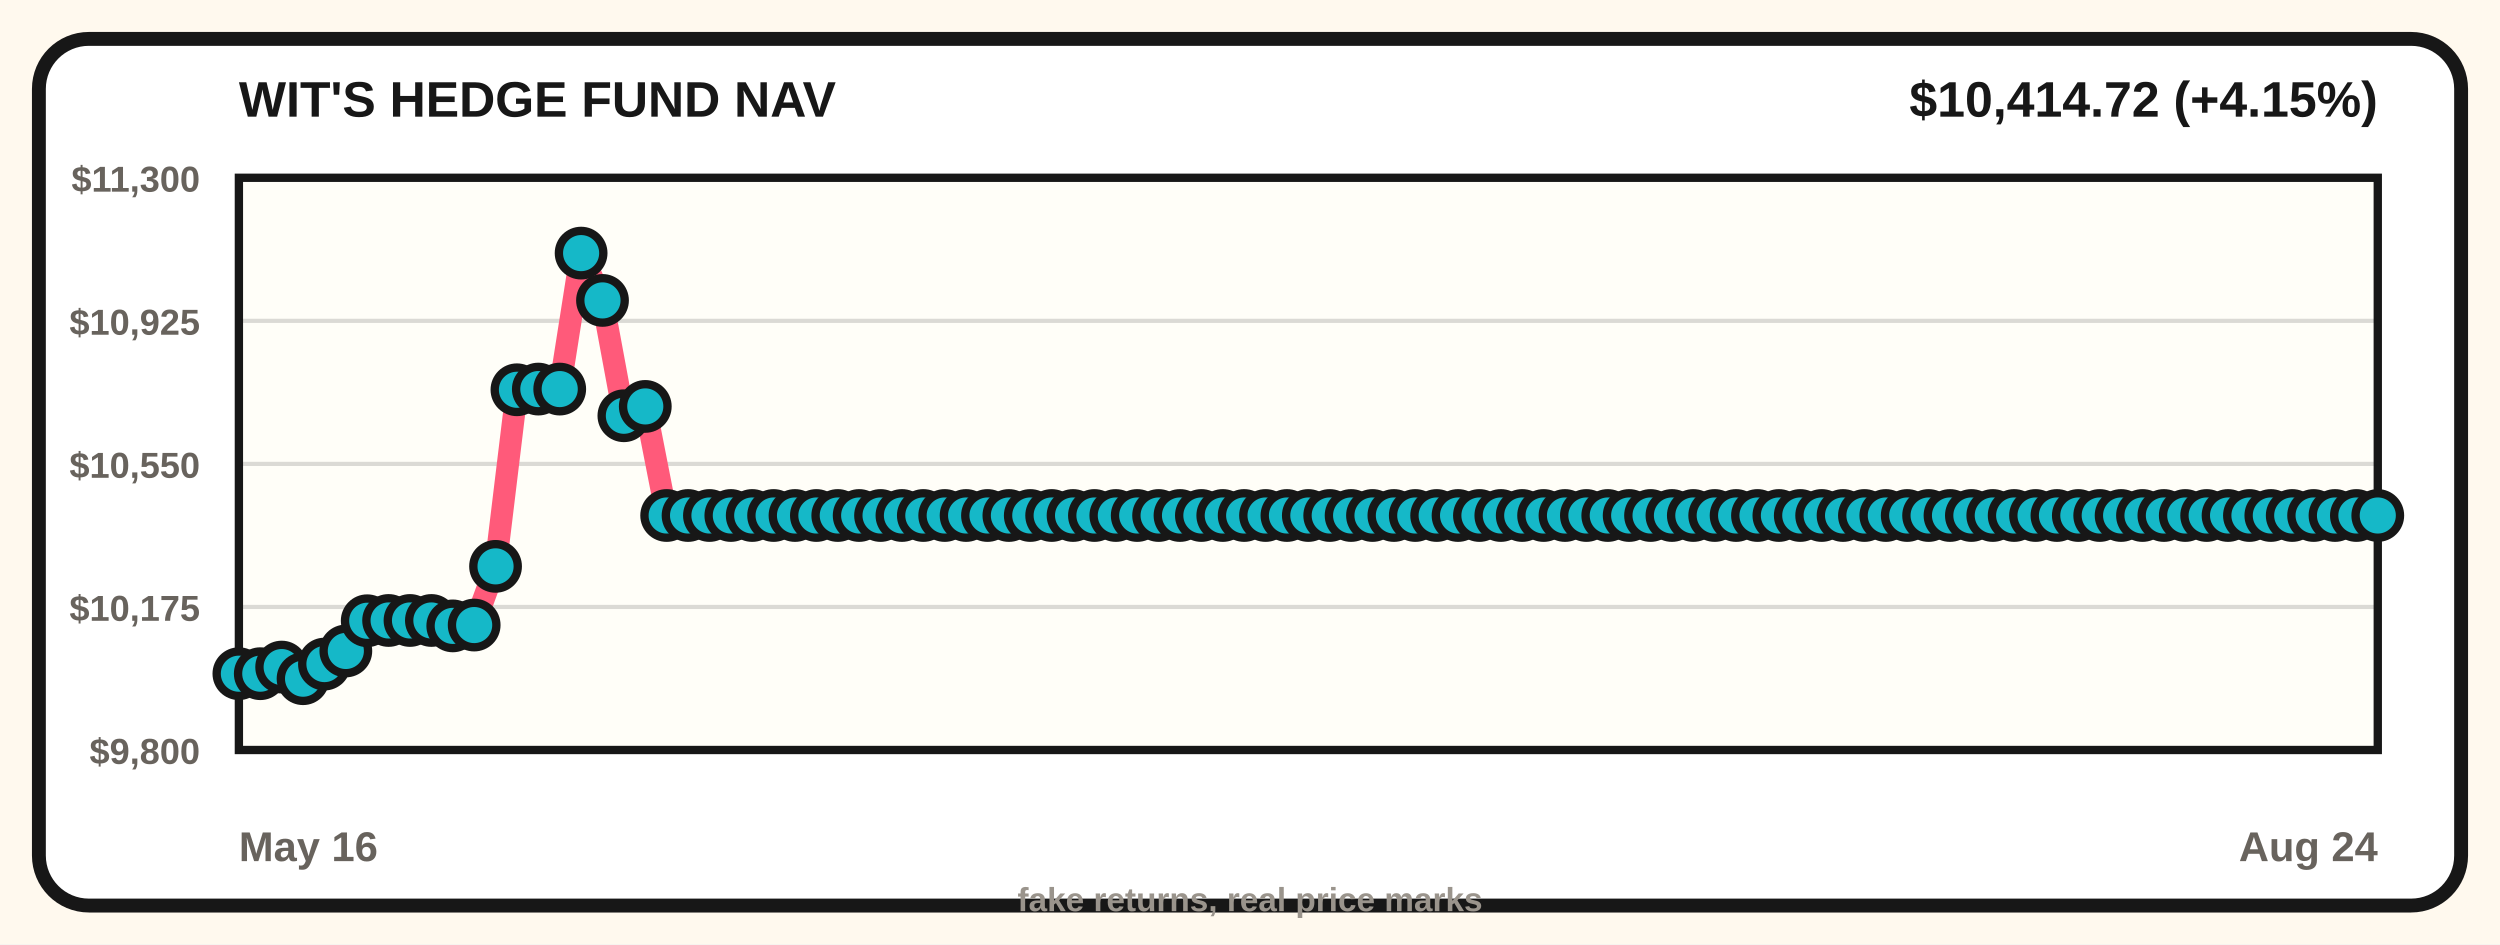
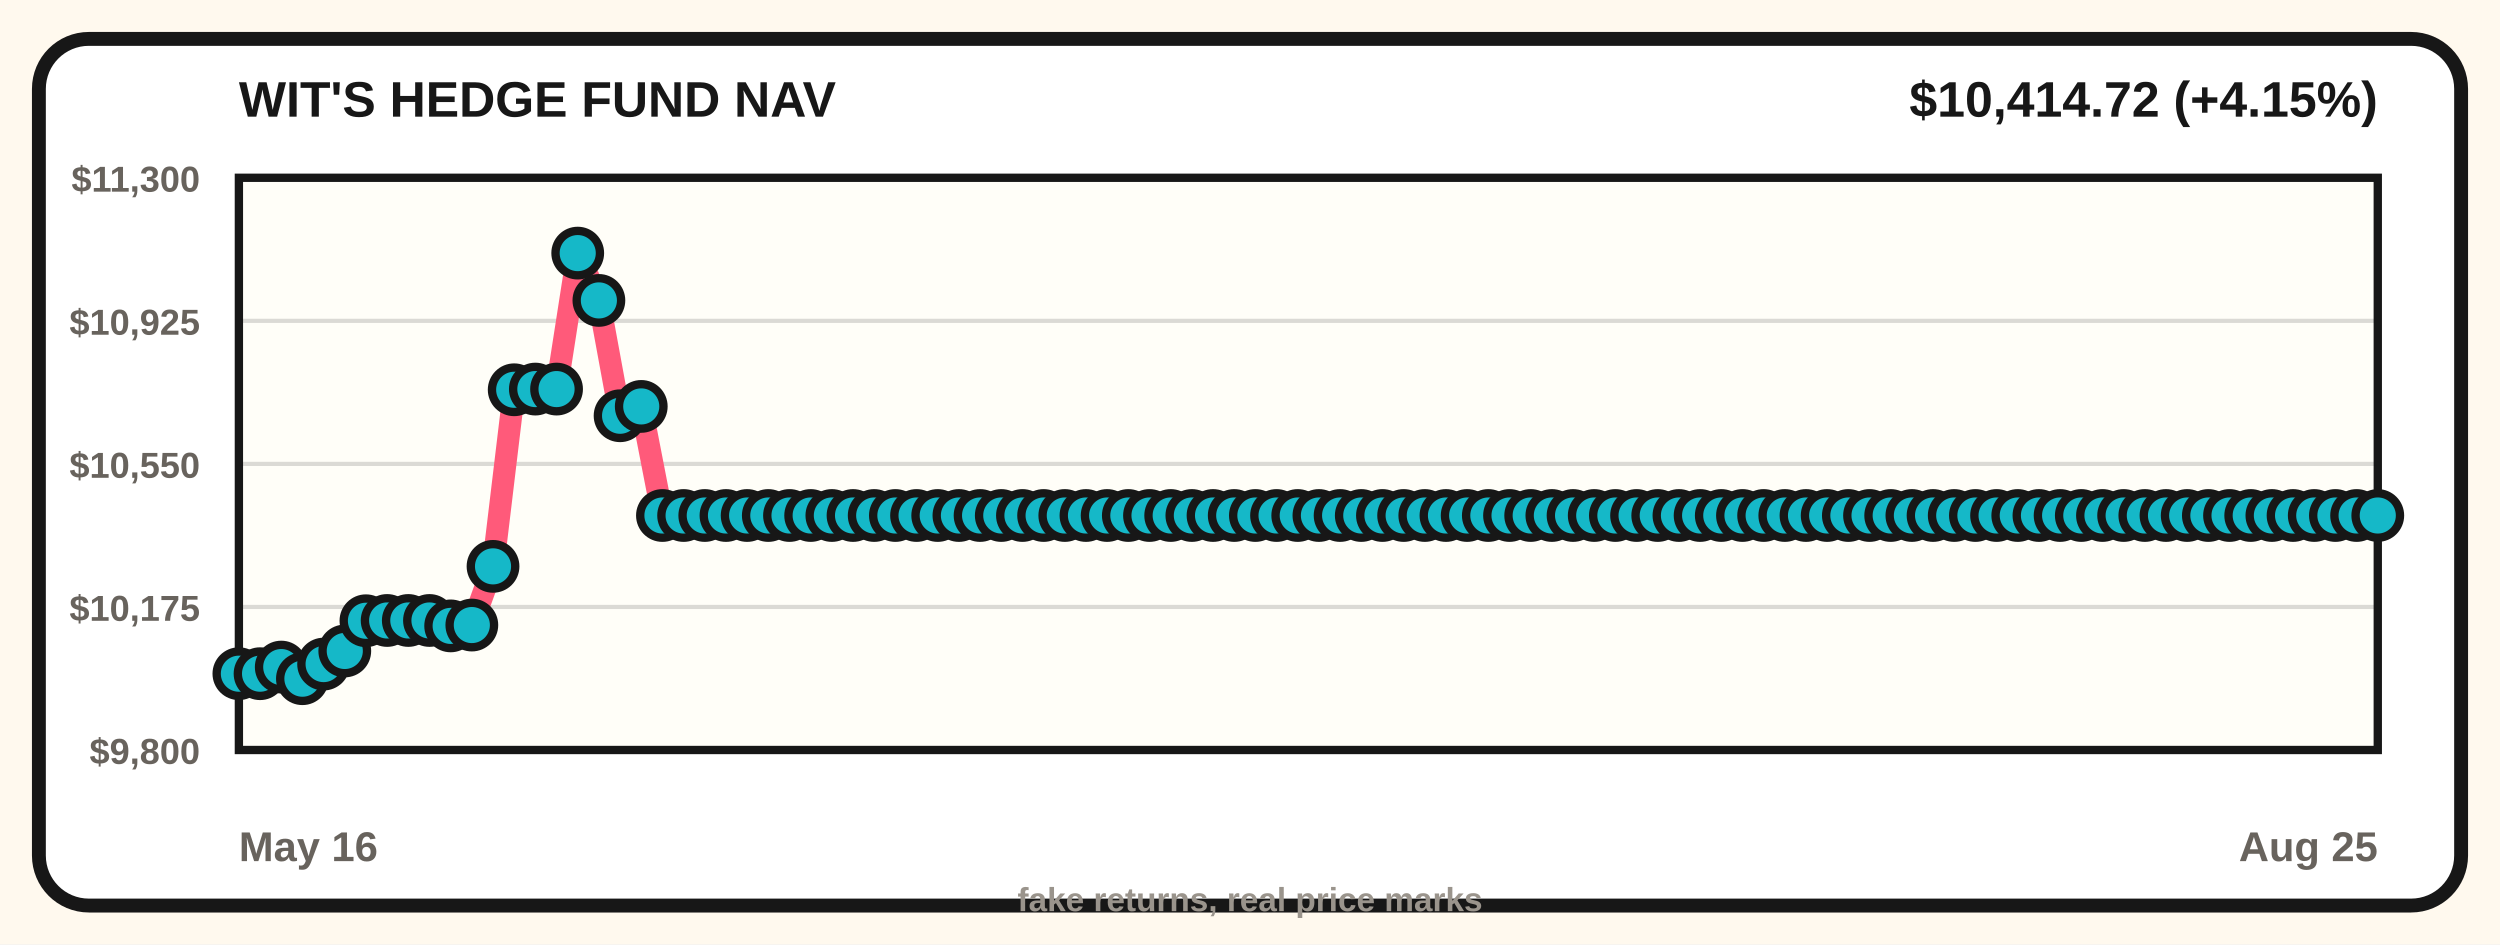
<svg xmlns="http://www.w3.org/2000/svg" width="900" height="340" viewBox="0 0 900 340" role="img" aria-label="Wit's Hedge Fund fake NAV chart">
  <rect width="900" height="340" fill="#fff9ee" />
  <rect x="14" y="14" width="872" height="312" rx="18" fill="#ffffff" stroke="#171717" stroke-width="5" />
  <rect x="86" y="64" width="770" height="206" fill="#fffef8" stroke="#171717" stroke-width="3" />
  <line x1="86" y1="270" x2="856" y2="270" stroke="#171717" stroke-width="1.5" opacity="0.16" />
  <text x="72" y="275" text-anchor="end" font-family="Arial, sans-serif" font-size="13" font-weight="800" fill="#68635d">$9,800</text>
  <line x1="86" y1="218.5" x2="856" y2="218.5" stroke="#171717" stroke-width="1.5" opacity="0.16" />
  <text x="72" y="223.5" text-anchor="end" font-family="Arial, sans-serif" font-size="13" font-weight="800" fill="#68635d">$10,175</text>
  <line x1="86" y1="167" x2="856" y2="167" stroke="#171717" stroke-width="1.5" opacity="0.16" />
  <text x="72" y="172" text-anchor="end" font-family="Arial, sans-serif" font-size="13" font-weight="800" fill="#68635d">$10,550</text>
  <line x1="86" y1="115.5" x2="856" y2="115.5" stroke="#171717" stroke-width="1.5" opacity="0.16" />
  <text x="72" y="120.5" text-anchor="end" font-family="Arial, sans-serif" font-size="13" font-weight="800" fill="#68635d">$10,925</text>
  <line x1="86" y1="64" x2="856" y2="64" stroke="#171717" stroke-width="1.5" opacity="0.16" />
  <text x="72" y="69" text-anchor="end" font-family="Arial, sans-serif" font-size="13" font-weight="800" fill="#68635d">$11,300</text>
-   <polyline points="86,242.53 93.7,242.53 101.4,240.15 109.1,244.33 116.8,239.07 124.5,234.35 132.2,223.47 139.9,223.37 147.6,223.37 155.3,223.37 163,225.32 170.7,225.02 178.4,203.89 186.1,140.32 193.8,140.07 201.5,140.07 209.2,91.12 216.9,108.15 224.6,149.67 232.3,146.31 240,185.58 247.7,185.58 255.4,185.58 263.1,185.58 270.8,185.58 278.5,185.58 286.2,185.58 293.9,185.58 301.6,185.58 309.3,185.58 317,185.58 324.7,185.58 332.4,185.58 340.1,185.58 347.8,185.58 355.5,185.58 363.2,185.58 370.9,185.58 378.6,185.58 386.3,185.58 394,185.58 401.7,185.58 409.4,185.58 417.1,185.58 424.8,185.58 432.5,185.58 440.2,185.58 447.9,185.58 455.6,185.58 463.3,185.58 471,185.58 478.7,185.58 486.4,185.58 494.1,185.58 501.8,185.58 509.5,185.58 517.2,185.58 524.9,185.58 532.6,185.58 540.3,185.58 548,185.58 555.7,185.58 563.4,185.58 571.1,185.58 578.8,185.58 586.5,185.58 594.2,185.58 601.9,185.58 609.6,185.58 617.3,185.58 625,185.58 632.7,185.58 640.4,185.58 648.1,185.58 655.8,185.58 663.5,185.58 671.2,185.58 678.9,185.58 686.6,185.58 694.3,185.58 702,185.58 709.7,185.58 717.4,185.58 725.1,185.58 732.8,185.58 740.5,185.58 748.2,185.58 755.9,185.58 763.6,185.58 771.3,185.58 779,185.58 786.7,185.58 794.4,185.58 802.1,185.58 809.8,185.58 817.5,185.58 825.2,185.58 832.9,185.58 840.6,185.58 848.3,185.58 856,185.58" fill="none" stroke="#ff5a7a" stroke-width="8" stroke-linecap="round" stroke-linejoin="round" />
+   <polyline points="86,242.53 93.62,242.53 101.25,240.15 108.87,244.33 116.5,239.07 124.12,234.35 131.74,223.47 139.37,223.37 146.99,223.37 154.61,223.37 162.24,225.32 169.86,225.02 177.49,203.89 185.11,140.32 192.73,140.07 200.36,140.07 207.98,91.12 215.6,108.15 223.23,149.67 230.85,146.31 238.48,185.58 246.1,185.58 253.72,185.58 261.35,185.58 268.97,185.58 276.59,185.58 284.22,185.58 291.84,185.58 299.47,185.58 307.09,185.58 314.71,185.58 322.34,185.58 329.96,185.58 337.58,185.58 345.21,185.58 352.83,185.58 360.46,185.58 368.08,185.58 375.7,185.58 383.33,185.58 390.95,185.58 398.57,185.58 406.2,185.58 413.82,185.58 421.45,185.58 429.07,185.58 436.69,185.58 444.32,185.58 451.94,185.58 459.56,185.58 467.19,185.58 474.81,185.58 482.44,185.58 490.06,185.58 497.68,185.58 505.31,185.58 512.93,185.58 520.55,185.58 528.18,185.58 535.8,185.58 543.43,185.58 551.05,185.58 558.67,185.58 566.3,185.58 573.92,185.58 581.54,185.58 589.17,185.58 596.79,185.58 604.42,185.58 612.04,185.58 619.66,185.58 627.29,185.58 634.91,185.58 642.53,185.58 650.16,185.58 657.78,185.58 665.41,185.58 673.03,185.58 680.65,185.58 688.28,185.58 695.9,185.58 703.52,185.58 711.15,185.58 718.77,185.58 726.4,185.58 734.02,185.58 741.64,185.58 749.27,185.58 756.89,185.58 764.51,185.58 772.14,185.58 779.76,185.58 787.39,185.58 795.01,185.58 802.63,185.58 810.26,185.58 817.88,185.58 825.5,185.58 833.13,185.58 840.75,185.58 848.38,185.58 856,185.58" fill="none" stroke="#ff5a7a" stroke-width="8" stroke-linecap="round" stroke-linejoin="round" />
  <circle cx="86" cy="242.53" r="8" fill="#15b8c8" stroke="#171717" stroke-width="3" />
-   <circle cx="93.7" cy="242.53" r="8" fill="#15b8c8" stroke="#171717" stroke-width="3" />
-   <circle cx="101.4" cy="240.15" r="8" fill="#15b8c8" stroke="#171717" stroke-width="3" />
-   <circle cx="109.1" cy="244.33" r="8" fill="#15b8c8" stroke="#171717" stroke-width="3" />
-   <circle cx="116.8" cy="239.07" r="8" fill="#15b8c8" stroke="#171717" stroke-width="3" />
-   <circle cx="124.5" cy="234.35" r="8" fill="#15b8c8" stroke="#171717" stroke-width="3" />
-   <circle cx="132.2" cy="223.47" r="8" fill="#15b8c8" stroke="#171717" stroke-width="3" />
-   <circle cx="139.9" cy="223.37" r="8" fill="#15b8c8" stroke="#171717" stroke-width="3" />
-   <circle cx="147.6" cy="223.37" r="8" fill="#15b8c8" stroke="#171717" stroke-width="3" />
-   <circle cx="155.3" cy="223.37" r="8" fill="#15b8c8" stroke="#171717" stroke-width="3" />
-   <circle cx="163" cy="225.32" r="8" fill="#15b8c8" stroke="#171717" stroke-width="3" />
-   <circle cx="170.7" cy="225.02" r="8" fill="#15b8c8" stroke="#171717" stroke-width="3" />
-   <circle cx="178.4" cy="203.89" r="8" fill="#15b8c8" stroke="#171717" stroke-width="3" />
-   <circle cx="186.1" cy="140.32" r="8" fill="#15b8c8" stroke="#171717" stroke-width="3" />
-   <circle cx="193.8" cy="140.07" r="8" fill="#15b8c8" stroke="#171717" stroke-width="3" />
-   <circle cx="201.5" cy="140.07" r="8" fill="#15b8c8" stroke="#171717" stroke-width="3" />
-   <circle cx="209.2" cy="91.12" r="8" fill="#15b8c8" stroke="#171717" stroke-width="3" />
-   <circle cx="216.9" cy="108.15" r="8" fill="#15b8c8" stroke="#171717" stroke-width="3" />
-   <circle cx="224.6" cy="149.67" r="8" fill="#15b8c8" stroke="#171717" stroke-width="3" />
-   <circle cx="232.3" cy="146.31" r="8" fill="#15b8c8" stroke="#171717" stroke-width="3" />
-   <circle cx="240" cy="185.58" r="8" fill="#15b8c8" stroke="#171717" stroke-width="3" />
-   <circle cx="247.7" cy="185.58" r="8" fill="#15b8c8" stroke="#171717" stroke-width="3" />
-   <circle cx="255.4" cy="185.58" r="8" fill="#15b8c8" stroke="#171717" stroke-width="3" />
-   <circle cx="263.1" cy="185.58" r="8" fill="#15b8c8" stroke="#171717" stroke-width="3" />
-   <circle cx="270.8" cy="185.58" r="8" fill="#15b8c8" stroke="#171717" stroke-width="3" />
-   <circle cx="278.5" cy="185.58" r="8" fill="#15b8c8" stroke="#171717" stroke-width="3" />
-   <circle cx="286.2" cy="185.58" r="8" fill="#15b8c8" stroke="#171717" stroke-width="3" />
-   <circle cx="293.9" cy="185.58" r="8" fill="#15b8c8" stroke="#171717" stroke-width="3" />
-   <circle cx="301.6" cy="185.58" r="8" fill="#15b8c8" stroke="#171717" stroke-width="3" />
-   <circle cx="309.3" cy="185.58" r="8" fill="#15b8c8" stroke="#171717" stroke-width="3" />
-   <circle cx="317" cy="185.58" r="8" fill="#15b8c8" stroke="#171717" stroke-width="3" />
-   <circle cx="324.7" cy="185.58" r="8" fill="#15b8c8" stroke="#171717" stroke-width="3" />
-   <circle cx="332.4" cy="185.58" r="8" fill="#15b8c8" stroke="#171717" stroke-width="3" />
-   <circle cx="340.1" cy="185.58" r="8" fill="#15b8c8" stroke="#171717" stroke-width="3" />
-   <circle cx="347.8" cy="185.58" r="8" fill="#15b8c8" stroke="#171717" stroke-width="3" />
-   <circle cx="355.5" cy="185.58" r="8" fill="#15b8c8" stroke="#171717" stroke-width="3" />
-   <circle cx="363.2" cy="185.58" r="8" fill="#15b8c8" stroke="#171717" stroke-width="3" />
-   <circle cx="370.9" cy="185.58" r="8" fill="#15b8c8" stroke="#171717" stroke-width="3" />
-   <circle cx="378.6" cy="185.58" r="8" fill="#15b8c8" stroke="#171717" stroke-width="3" />
-   <circle cx="386.3" cy="185.58" r="8" fill="#15b8c8" stroke="#171717" stroke-width="3" />
-   <circle cx="394" cy="185.58" r="8" fill="#15b8c8" stroke="#171717" stroke-width="3" />
-   <circle cx="401.7" cy="185.58" r="8" fill="#15b8c8" stroke="#171717" stroke-width="3" />
-   <circle cx="409.4" cy="185.58" r="8" fill="#15b8c8" stroke="#171717" stroke-width="3" />
-   <circle cx="417.1" cy="185.58" r="8" fill="#15b8c8" stroke="#171717" stroke-width="3" />
-   <circle cx="424.8" cy="185.58" r="8" fill="#15b8c8" stroke="#171717" stroke-width="3" />
-   <circle cx="432.5" cy="185.58" r="8" fill="#15b8c8" stroke="#171717" stroke-width="3" />
-   <circle cx="440.2" cy="185.58" r="8" fill="#15b8c8" stroke="#171717" stroke-width="3" />
-   <circle cx="447.9" cy="185.58" r="8" fill="#15b8c8" stroke="#171717" stroke-width="3" />
-   <circle cx="455.6" cy="185.58" r="8" fill="#15b8c8" stroke="#171717" stroke-width="3" />
-   <circle cx="463.3" cy="185.58" r="8" fill="#15b8c8" stroke="#171717" stroke-width="3" />
-   <circle cx="471" cy="185.58" r="8" fill="#15b8c8" stroke="#171717" stroke-width="3" />
-   <circle cx="478.7" cy="185.58" r="8" fill="#15b8c8" stroke="#171717" stroke-width="3" />
-   <circle cx="486.4" cy="185.58" r="8" fill="#15b8c8" stroke="#171717" stroke-width="3" />
-   <circle cx="494.1" cy="185.58" r="8" fill="#15b8c8" stroke="#171717" stroke-width="3" />
-   <circle cx="501.8" cy="185.58" r="8" fill="#15b8c8" stroke="#171717" stroke-width="3" />
-   <circle cx="509.5" cy="185.58" r="8" fill="#15b8c8" stroke="#171717" stroke-width="3" />
-   <circle cx="517.2" cy="185.58" r="8" fill="#15b8c8" stroke="#171717" stroke-width="3" />
-   <circle cx="524.9" cy="185.58" r="8" fill="#15b8c8" stroke="#171717" stroke-width="3" />
-   <circle cx="532.6" cy="185.58" r="8" fill="#15b8c8" stroke="#171717" stroke-width="3" />
-   <circle cx="540.3" cy="185.58" r="8" fill="#15b8c8" stroke="#171717" stroke-width="3" />
-   <circle cx="548" cy="185.58" r="8" fill="#15b8c8" stroke="#171717" stroke-width="3" />
-   <circle cx="555.7" cy="185.58" r="8" fill="#15b8c8" stroke="#171717" stroke-width="3" />
-   <circle cx="563.4" cy="185.58" r="8" fill="#15b8c8" stroke="#171717" stroke-width="3" />
-   <circle cx="571.1" cy="185.58" r="8" fill="#15b8c8" stroke="#171717" stroke-width="3" />
-   <circle cx="578.8" cy="185.58" r="8" fill="#15b8c8" stroke="#171717" stroke-width="3" />
-   <circle cx="586.5" cy="185.58" r="8" fill="#15b8c8" stroke="#171717" stroke-width="3" />
-   <circle cx="594.2" cy="185.58" r="8" fill="#15b8c8" stroke="#171717" stroke-width="3" />
-   <circle cx="601.9" cy="185.58" r="8" fill="#15b8c8" stroke="#171717" stroke-width="3" />
-   <circle cx="609.6" cy="185.58" r="8" fill="#15b8c8" stroke="#171717" stroke-width="3" />
-   <circle cx="617.3" cy="185.58" r="8" fill="#15b8c8" stroke="#171717" stroke-width="3" />
-   <circle cx="625" cy="185.58" r="8" fill="#15b8c8" stroke="#171717" stroke-width="3" />
-   <circle cx="632.7" cy="185.58" r="8" fill="#15b8c8" stroke="#171717" stroke-width="3" />
-   <circle cx="640.4" cy="185.58" r="8" fill="#15b8c8" stroke="#171717" stroke-width="3" />
-   <circle cx="648.1" cy="185.58" r="8" fill="#15b8c8" stroke="#171717" stroke-width="3" />
-   <circle cx="655.8" cy="185.58" r="8" fill="#15b8c8" stroke="#171717" stroke-width="3" />
-   <circle cx="663.5" cy="185.58" r="8" fill="#15b8c8" stroke="#171717" stroke-width="3" />
-   <circle cx="671.2" cy="185.58" r="8" fill="#15b8c8" stroke="#171717" stroke-width="3" />
-   <circle cx="678.9" cy="185.58" r="8" fill="#15b8c8" stroke="#171717" stroke-width="3" />
-   <circle cx="686.6" cy="185.58" r="8" fill="#15b8c8" stroke="#171717" stroke-width="3" />
-   <circle cx="694.3" cy="185.58" r="8" fill="#15b8c8" stroke="#171717" stroke-width="3" />
-   <circle cx="702" cy="185.58" r="8" fill="#15b8c8" stroke="#171717" stroke-width="3" />
-   <circle cx="709.7" cy="185.58" r="8" fill="#15b8c8" stroke="#171717" stroke-width="3" />
-   <circle cx="717.4" cy="185.58" r="8" fill="#15b8c8" stroke="#171717" stroke-width="3" />
-   <circle cx="725.1" cy="185.58" r="8" fill="#15b8c8" stroke="#171717" stroke-width="3" />
-   <circle cx="732.8" cy="185.58" r="8" fill="#15b8c8" stroke="#171717" stroke-width="3" />
-   <circle cx="740.5" cy="185.58" r="8" fill="#15b8c8" stroke="#171717" stroke-width="3" />
-   <circle cx="748.2" cy="185.58" r="8" fill="#15b8c8" stroke="#171717" stroke-width="3" />
-   <circle cx="755.9" cy="185.58" r="8" fill="#15b8c8" stroke="#171717" stroke-width="3" />
-   <circle cx="763.6" cy="185.58" r="8" fill="#15b8c8" stroke="#171717" stroke-width="3" />
-   <circle cx="771.3" cy="185.58" r="8" fill="#15b8c8" stroke="#171717" stroke-width="3" />
-   <circle cx="779" cy="185.58" r="8" fill="#15b8c8" stroke="#171717" stroke-width="3" />
-   <circle cx="786.7" cy="185.58" r="8" fill="#15b8c8" stroke="#171717" stroke-width="3" />
-   <circle cx="794.4" cy="185.58" r="8" fill="#15b8c8" stroke="#171717" stroke-width="3" />
-   <circle cx="802.1" cy="185.58" r="8" fill="#15b8c8" stroke="#171717" stroke-width="3" />
-   <circle cx="809.8" cy="185.58" r="8" fill="#15b8c8" stroke="#171717" stroke-width="3" />
-   <circle cx="817.5" cy="185.58" r="8" fill="#15b8c8" stroke="#171717" stroke-width="3" />
-   <circle cx="825.2" cy="185.58" r="8" fill="#15b8c8" stroke="#171717" stroke-width="3" />
-   <circle cx="832.9" cy="185.58" r="8" fill="#15b8c8" stroke="#171717" stroke-width="3" />
-   <circle cx="840.6" cy="185.58" r="8" fill="#15b8c8" stroke="#171717" stroke-width="3" />
-   <circle cx="848.3" cy="185.58" r="8" fill="#15b8c8" stroke="#171717" stroke-width="3" />
+   <circle cx="93.62" cy="242.53" r="8" fill="#15b8c8" stroke="#171717" stroke-width="3" />
+   <circle cx="101.25" cy="240.15" r="8" fill="#15b8c8" stroke="#171717" stroke-width="3" />
+   <circle cx="108.87" cy="244.33" r="8" fill="#15b8c8" stroke="#171717" stroke-width="3" />
+   <circle cx="116.5" cy="239.07" r="8" fill="#15b8c8" stroke="#171717" stroke-width="3" />
+   <circle cx="124.12" cy="234.35" r="8" fill="#15b8c8" stroke="#171717" stroke-width="3" />
+   <circle cx="131.74" cy="223.47" r="8" fill="#15b8c8" stroke="#171717" stroke-width="3" />
+   <circle cx="139.37" cy="223.37" r="8" fill="#15b8c8" stroke="#171717" stroke-width="3" />
+   <circle cx="146.99" cy="223.37" r="8" fill="#15b8c8" stroke="#171717" stroke-width="3" />
+   <circle cx="154.61" cy="223.37" r="8" fill="#15b8c8" stroke="#171717" stroke-width="3" />
+   <circle cx="162.24" cy="225.32" r="8" fill="#15b8c8" stroke="#171717" stroke-width="3" />
+   <circle cx="169.86" cy="225.02" r="8" fill="#15b8c8" stroke="#171717" stroke-width="3" />
+   <circle cx="177.49" cy="203.89" r="8" fill="#15b8c8" stroke="#171717" stroke-width="3" />
+   <circle cx="185.11" cy="140.32" r="8" fill="#15b8c8" stroke="#171717" stroke-width="3" />
+   <circle cx="192.73" cy="140.07" r="8" fill="#15b8c8" stroke="#171717" stroke-width="3" />
+   <circle cx="200.36" cy="140.07" r="8" fill="#15b8c8" stroke="#171717" stroke-width="3" />
+   <circle cx="207.98" cy="91.12" r="8" fill="#15b8c8" stroke="#171717" stroke-width="3" />
+   <circle cx="215.6" cy="108.15" r="8" fill="#15b8c8" stroke="#171717" stroke-width="3" />
+   <circle cx="223.23" cy="149.67" r="8" fill="#15b8c8" stroke="#171717" stroke-width="3" />
+   <circle cx="230.85" cy="146.31" r="8" fill="#15b8c8" stroke="#171717" stroke-width="3" />
+   <circle cx="238.48" cy="185.58" r="8" fill="#15b8c8" stroke="#171717" stroke-width="3" />
+   <circle cx="246.1" cy="185.58" r="8" fill="#15b8c8" stroke="#171717" stroke-width="3" />
+   <circle cx="253.72" cy="185.58" r="8" fill="#15b8c8" stroke="#171717" stroke-width="3" />
+   <circle cx="261.35" cy="185.58" r="8" fill="#15b8c8" stroke="#171717" stroke-width="3" />
+   <circle cx="268.97" cy="185.58" r="8" fill="#15b8c8" stroke="#171717" stroke-width="3" />
+   <circle cx="276.59" cy="185.58" r="8" fill="#15b8c8" stroke="#171717" stroke-width="3" />
+   <circle cx="284.22" cy="185.58" r="8" fill="#15b8c8" stroke="#171717" stroke-width="3" />
+   <circle cx="291.84" cy="185.58" r="8" fill="#15b8c8" stroke="#171717" stroke-width="3" />
+   <circle cx="299.47" cy="185.58" r="8" fill="#15b8c8" stroke="#171717" stroke-width="3" />
+   <circle cx="307.09" cy="185.58" r="8" fill="#15b8c8" stroke="#171717" stroke-width="3" />
+   <circle cx="314.71" cy="185.58" r="8" fill="#15b8c8" stroke="#171717" stroke-width="3" />
+   <circle cx="322.34" cy="185.58" r="8" fill="#15b8c8" stroke="#171717" stroke-width="3" />
+   <circle cx="329.96" cy="185.58" r="8" fill="#15b8c8" stroke="#171717" stroke-width="3" />
+   <circle cx="337.58" cy="185.58" r="8" fill="#15b8c8" stroke="#171717" stroke-width="3" />
+   <circle cx="345.21" cy="185.58" r="8" fill="#15b8c8" stroke="#171717" stroke-width="3" />
+   <circle cx="352.83" cy="185.58" r="8" fill="#15b8c8" stroke="#171717" stroke-width="3" />
+   <circle cx="360.46" cy="185.58" r="8" fill="#15b8c8" stroke="#171717" stroke-width="3" />
+   <circle cx="368.08" cy="185.58" r="8" fill="#15b8c8" stroke="#171717" stroke-width="3" />
+   <circle cx="375.7" cy="185.58" r="8" fill="#15b8c8" stroke="#171717" stroke-width="3" />
+   <circle cx="383.33" cy="185.58" r="8" fill="#15b8c8" stroke="#171717" stroke-width="3" />
+   <circle cx="390.95" cy="185.58" r="8" fill="#15b8c8" stroke="#171717" stroke-width="3" />
+   <circle cx="398.57" cy="185.58" r="8" fill="#15b8c8" stroke="#171717" stroke-width="3" />
+   <circle cx="406.2" cy="185.58" r="8" fill="#15b8c8" stroke="#171717" stroke-width="3" />
+   <circle cx="413.82" cy="185.58" r="8" fill="#15b8c8" stroke="#171717" stroke-width="3" />
+   <circle cx="421.45" cy="185.58" r="8" fill="#15b8c8" stroke="#171717" stroke-width="3" />
+   <circle cx="429.07" cy="185.58" r="8" fill="#15b8c8" stroke="#171717" stroke-width="3" />
+   <circle cx="436.69" cy="185.58" r="8" fill="#15b8c8" stroke="#171717" stroke-width="3" />
+   <circle cx="444.32" cy="185.58" r="8" fill="#15b8c8" stroke="#171717" stroke-width="3" />
+   <circle cx="451.94" cy="185.58" r="8" fill="#15b8c8" stroke="#171717" stroke-width="3" />
+   <circle cx="459.56" cy="185.58" r="8" fill="#15b8c8" stroke="#171717" stroke-width="3" />
+   <circle cx="467.19" cy="185.58" r="8" fill="#15b8c8" stroke="#171717" stroke-width="3" />
+   <circle cx="474.81" cy="185.58" r="8" fill="#15b8c8" stroke="#171717" stroke-width="3" />
+   <circle cx="482.44" cy="185.58" r="8" fill="#15b8c8" stroke="#171717" stroke-width="3" />
+   <circle cx="490.06" cy="185.58" r="8" fill="#15b8c8" stroke="#171717" stroke-width="3" />
+   <circle cx="497.68" cy="185.58" r="8" fill="#15b8c8" stroke="#171717" stroke-width="3" />
+   <circle cx="505.31" cy="185.58" r="8" fill="#15b8c8" stroke="#171717" stroke-width="3" />
+   <circle cx="512.93" cy="185.58" r="8" fill="#15b8c8" stroke="#171717" stroke-width="3" />
+   <circle cx="520.55" cy="185.58" r="8" fill="#15b8c8" stroke="#171717" stroke-width="3" />
+   <circle cx="528.18" cy="185.58" r="8" fill="#15b8c8" stroke="#171717" stroke-width="3" />
+   <circle cx="535.8" cy="185.58" r="8" fill="#15b8c8" stroke="#171717" stroke-width="3" />
+   <circle cx="543.43" cy="185.58" r="8" fill="#15b8c8" stroke="#171717" stroke-width="3" />
+   <circle cx="551.05" cy="185.58" r="8" fill="#15b8c8" stroke="#171717" stroke-width="3" />
+   <circle cx="558.67" cy="185.58" r="8" fill="#15b8c8" stroke="#171717" stroke-width="3" />
+   <circle cx="566.3" cy="185.58" r="8" fill="#15b8c8" stroke="#171717" stroke-width="3" />
+   <circle cx="573.92" cy="185.58" r="8" fill="#15b8c8" stroke="#171717" stroke-width="3" />
+   <circle cx="581.54" cy="185.58" r="8" fill="#15b8c8" stroke="#171717" stroke-width="3" />
+   <circle cx="589.17" cy="185.58" r="8" fill="#15b8c8" stroke="#171717" stroke-width="3" />
+   <circle cx="596.79" cy="185.58" r="8" fill="#15b8c8" stroke="#171717" stroke-width="3" />
+   <circle cx="604.42" cy="185.58" r="8" fill="#15b8c8" stroke="#171717" stroke-width="3" />
+   <circle cx="612.04" cy="185.58" r="8" fill="#15b8c8" stroke="#171717" stroke-width="3" />
+   <circle cx="619.66" cy="185.58" r="8" fill="#15b8c8" stroke="#171717" stroke-width="3" />
+   <circle cx="627.29" cy="185.58" r="8" fill="#15b8c8" stroke="#171717" stroke-width="3" />
+   <circle cx="634.91" cy="185.58" r="8" fill="#15b8c8" stroke="#171717" stroke-width="3" />
+   <circle cx="642.53" cy="185.58" r="8" fill="#15b8c8" stroke="#171717" stroke-width="3" />
+   <circle cx="650.16" cy="185.58" r="8" fill="#15b8c8" stroke="#171717" stroke-width="3" />
+   <circle cx="657.78" cy="185.58" r="8" fill="#15b8c8" stroke="#171717" stroke-width="3" />
+   <circle cx="665.41" cy="185.58" r="8" fill="#15b8c8" stroke="#171717" stroke-width="3" />
+   <circle cx="673.03" cy="185.58" r="8" fill="#15b8c8" stroke="#171717" stroke-width="3" />
+   <circle cx="680.65" cy="185.58" r="8" fill="#15b8c8" stroke="#171717" stroke-width="3" />
+   <circle cx="688.28" cy="185.58" r="8" fill="#15b8c8" stroke="#171717" stroke-width="3" />
+   <circle cx="695.9" cy="185.58" r="8" fill="#15b8c8" stroke="#171717" stroke-width="3" />
+   <circle cx="703.52" cy="185.58" r="8" fill="#15b8c8" stroke="#171717" stroke-width="3" />
+   <circle cx="711.15" cy="185.58" r="8" fill="#15b8c8" stroke="#171717" stroke-width="3" />
+   <circle cx="718.77" cy="185.58" r="8" fill="#15b8c8" stroke="#171717" stroke-width="3" />
+   <circle cx="726.4" cy="185.58" r="8" fill="#15b8c8" stroke="#171717" stroke-width="3" />
+   <circle cx="734.02" cy="185.58" r="8" fill="#15b8c8" stroke="#171717" stroke-width="3" />
+   <circle cx="741.64" cy="185.58" r="8" fill="#15b8c8" stroke="#171717" stroke-width="3" />
+   <circle cx="749.27" cy="185.58" r="8" fill="#15b8c8" stroke="#171717" stroke-width="3" />
+   <circle cx="756.89" cy="185.58" r="8" fill="#15b8c8" stroke="#171717" stroke-width="3" />
+   <circle cx="764.51" cy="185.58" r="8" fill="#15b8c8" stroke="#171717" stroke-width="3" />
+   <circle cx="772.14" cy="185.58" r="8" fill="#15b8c8" stroke="#171717" stroke-width="3" />
+   <circle cx="779.76" cy="185.58" r="8" fill="#15b8c8" stroke="#171717" stroke-width="3" />
+   <circle cx="787.39" cy="185.58" r="8" fill="#15b8c8" stroke="#171717" stroke-width="3" />
+   <circle cx="795.01" cy="185.58" r="8" fill="#15b8c8" stroke="#171717" stroke-width="3" />
+   <circle cx="802.63" cy="185.58" r="8" fill="#15b8c8" stroke="#171717" stroke-width="3" />
+   <circle cx="810.26" cy="185.58" r="8" fill="#15b8c8" stroke="#171717" stroke-width="3" />
+   <circle cx="817.88" cy="185.58" r="8" fill="#15b8c8" stroke="#171717" stroke-width="3" />
+   <circle cx="825.5" cy="185.58" r="8" fill="#15b8c8" stroke="#171717" stroke-width="3" />
+   <circle cx="833.13" cy="185.58" r="8" fill="#15b8c8" stroke="#171717" stroke-width="3" />
+   <circle cx="840.75" cy="185.58" r="8" fill="#15b8c8" stroke="#171717" stroke-width="3" />
+   <circle cx="848.38" cy="185.58" r="8" fill="#15b8c8" stroke="#171717" stroke-width="3" />
  <circle cx="856" cy="185.58" r="8" fill="#15b8c8" stroke="#171717" stroke-width="3" />
  <text x="86" y="42" font-family="Arial, sans-serif" font-size="18" font-weight="900" fill="#171717">WIT'S HEDGE FUND NAV</text>
  <text x="856" y="42" text-anchor="end" font-family="Arial, sans-serif" font-size="18" font-weight="900" fill="#171717">$10,414.72 (+4.15%)</text>
  <text x="86" y="310" text-anchor="start" font-family="Arial, sans-serif" font-size="15" font-weight="900" fill="#68635d">May 16</text>
-   <text x="856" y="310" text-anchor="end" font-family="Arial, sans-serif" font-size="15" font-weight="900" fill="#68635d">Aug 24</text>
+   <text x="856" y="310" text-anchor="end" font-family="Arial, sans-serif" font-size="15" font-weight="900" fill="#68635d">Aug 25</text>
  <text x="450" y="328" text-anchor="middle" font-family="Arial, sans-serif" font-size="12" font-weight="800" fill="#9a948c">fake returns, real price marks</text>
</svg>
